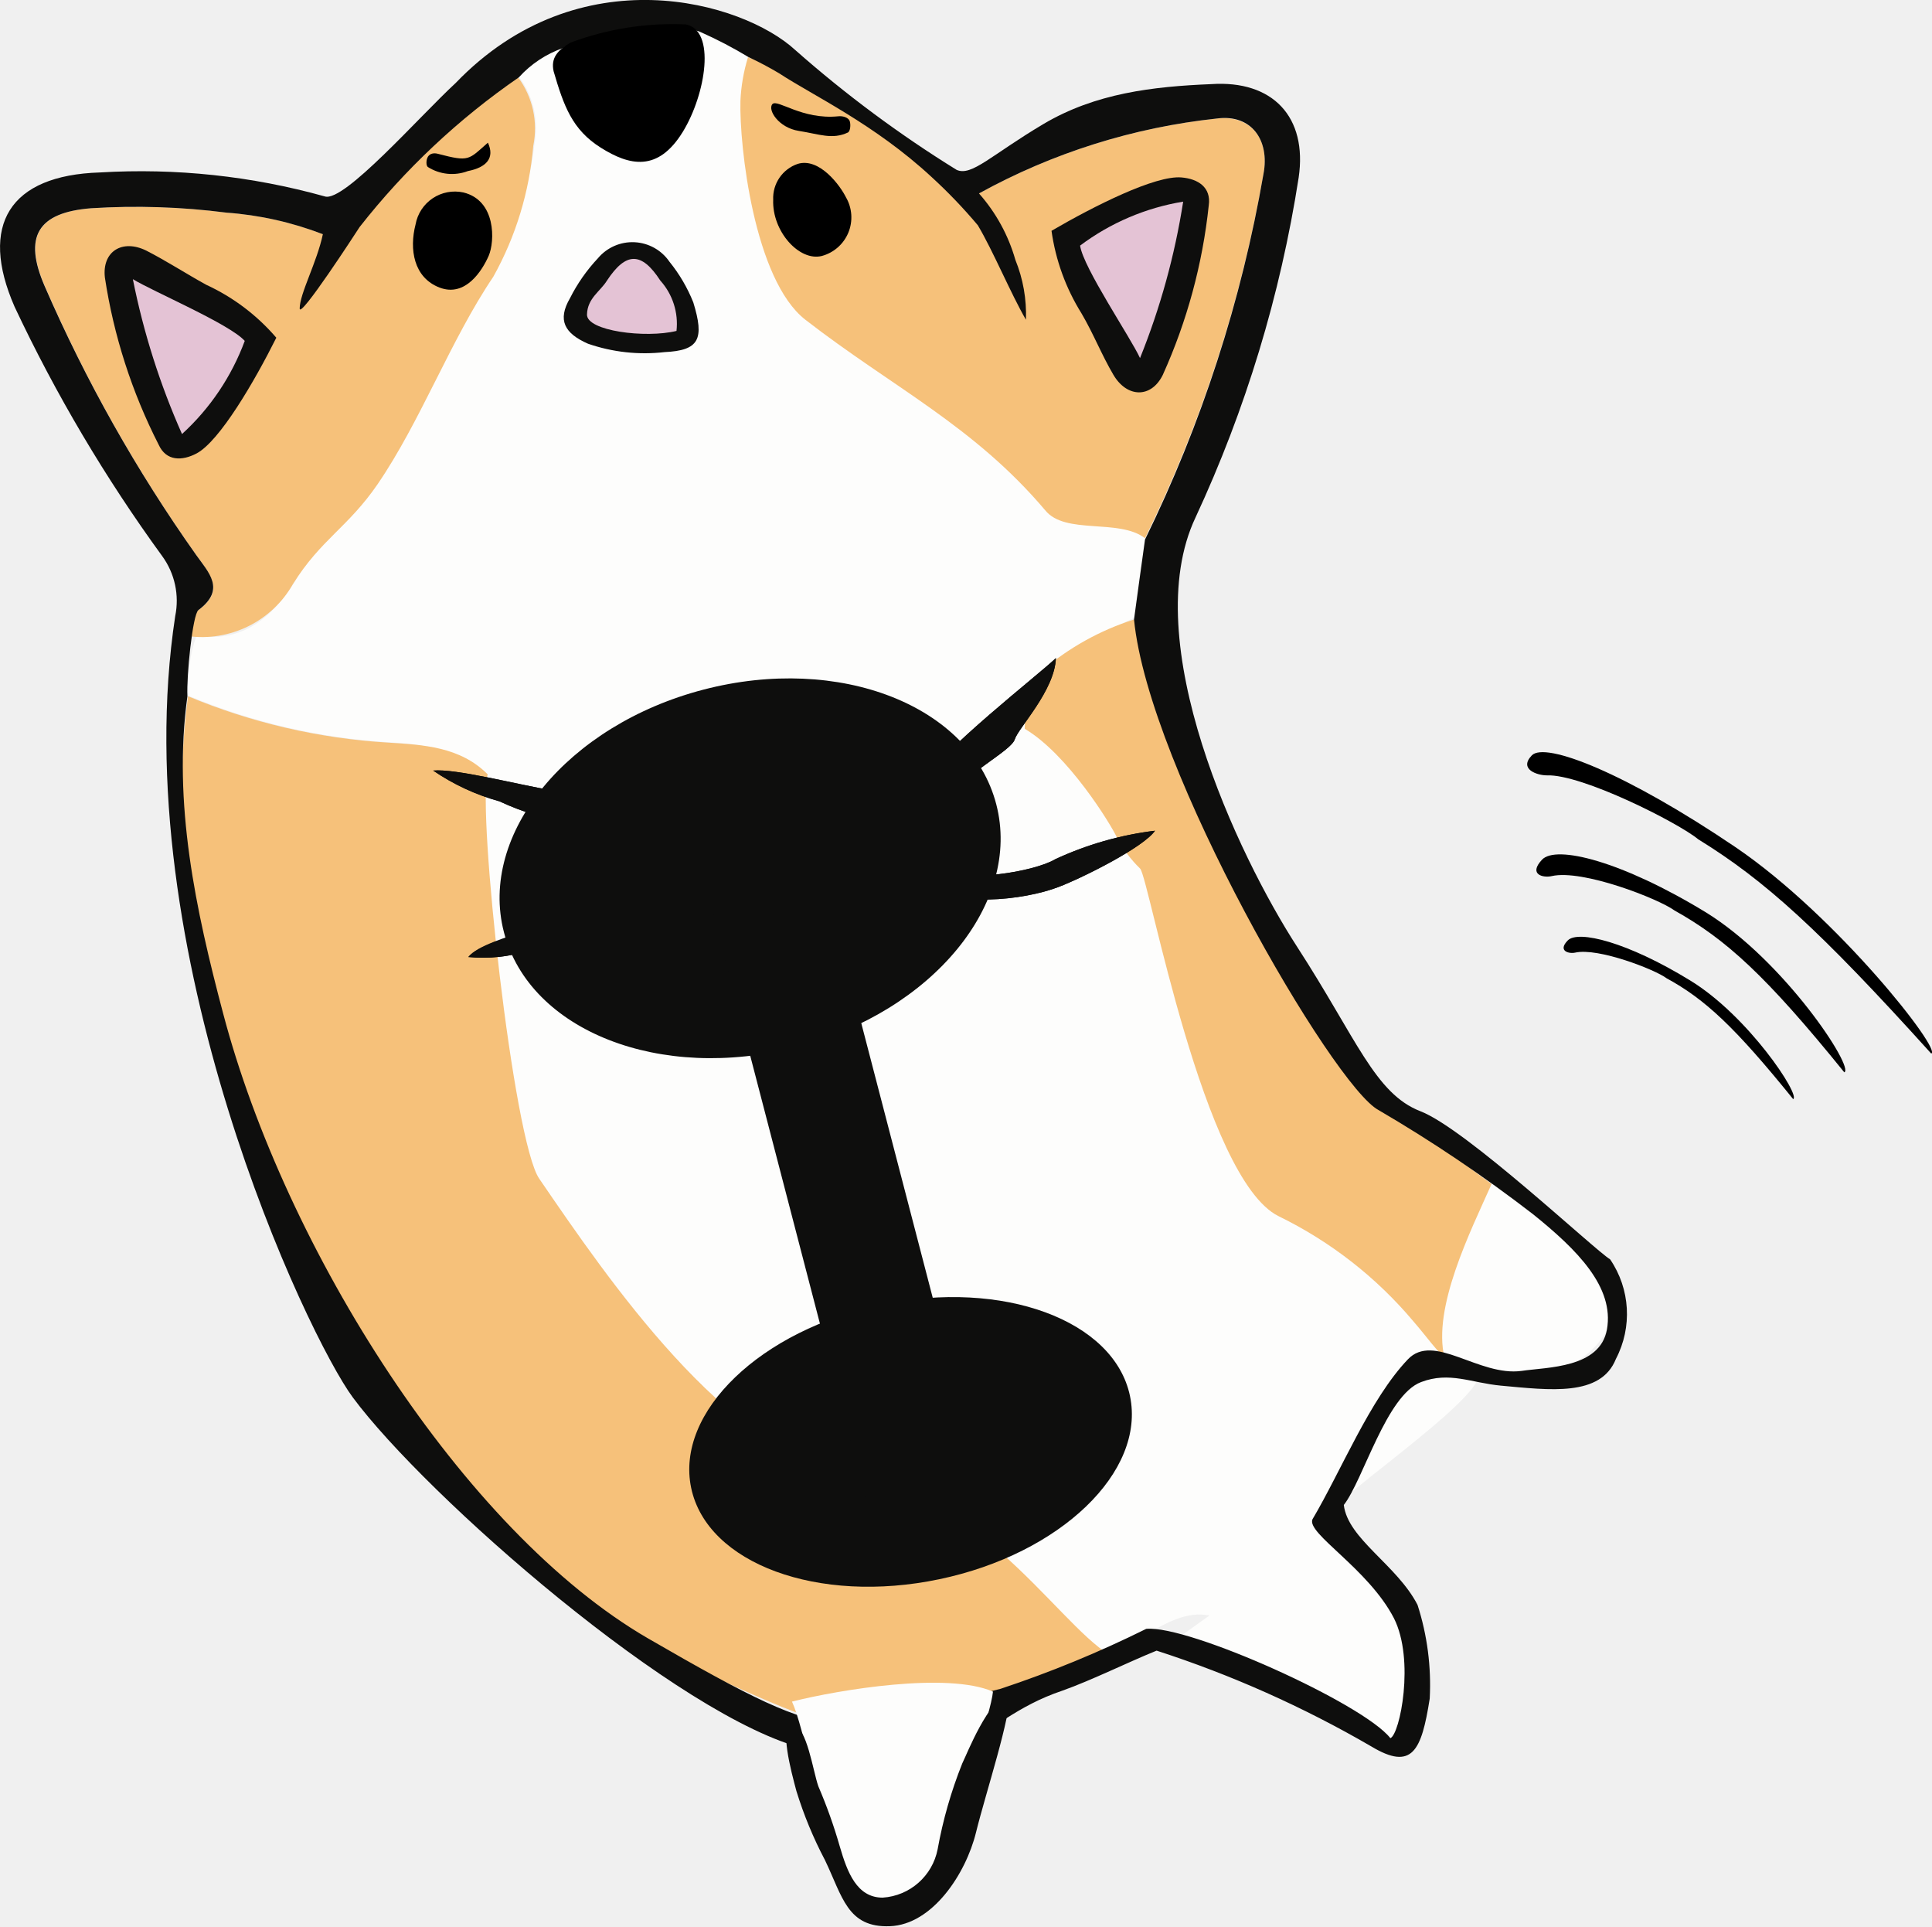
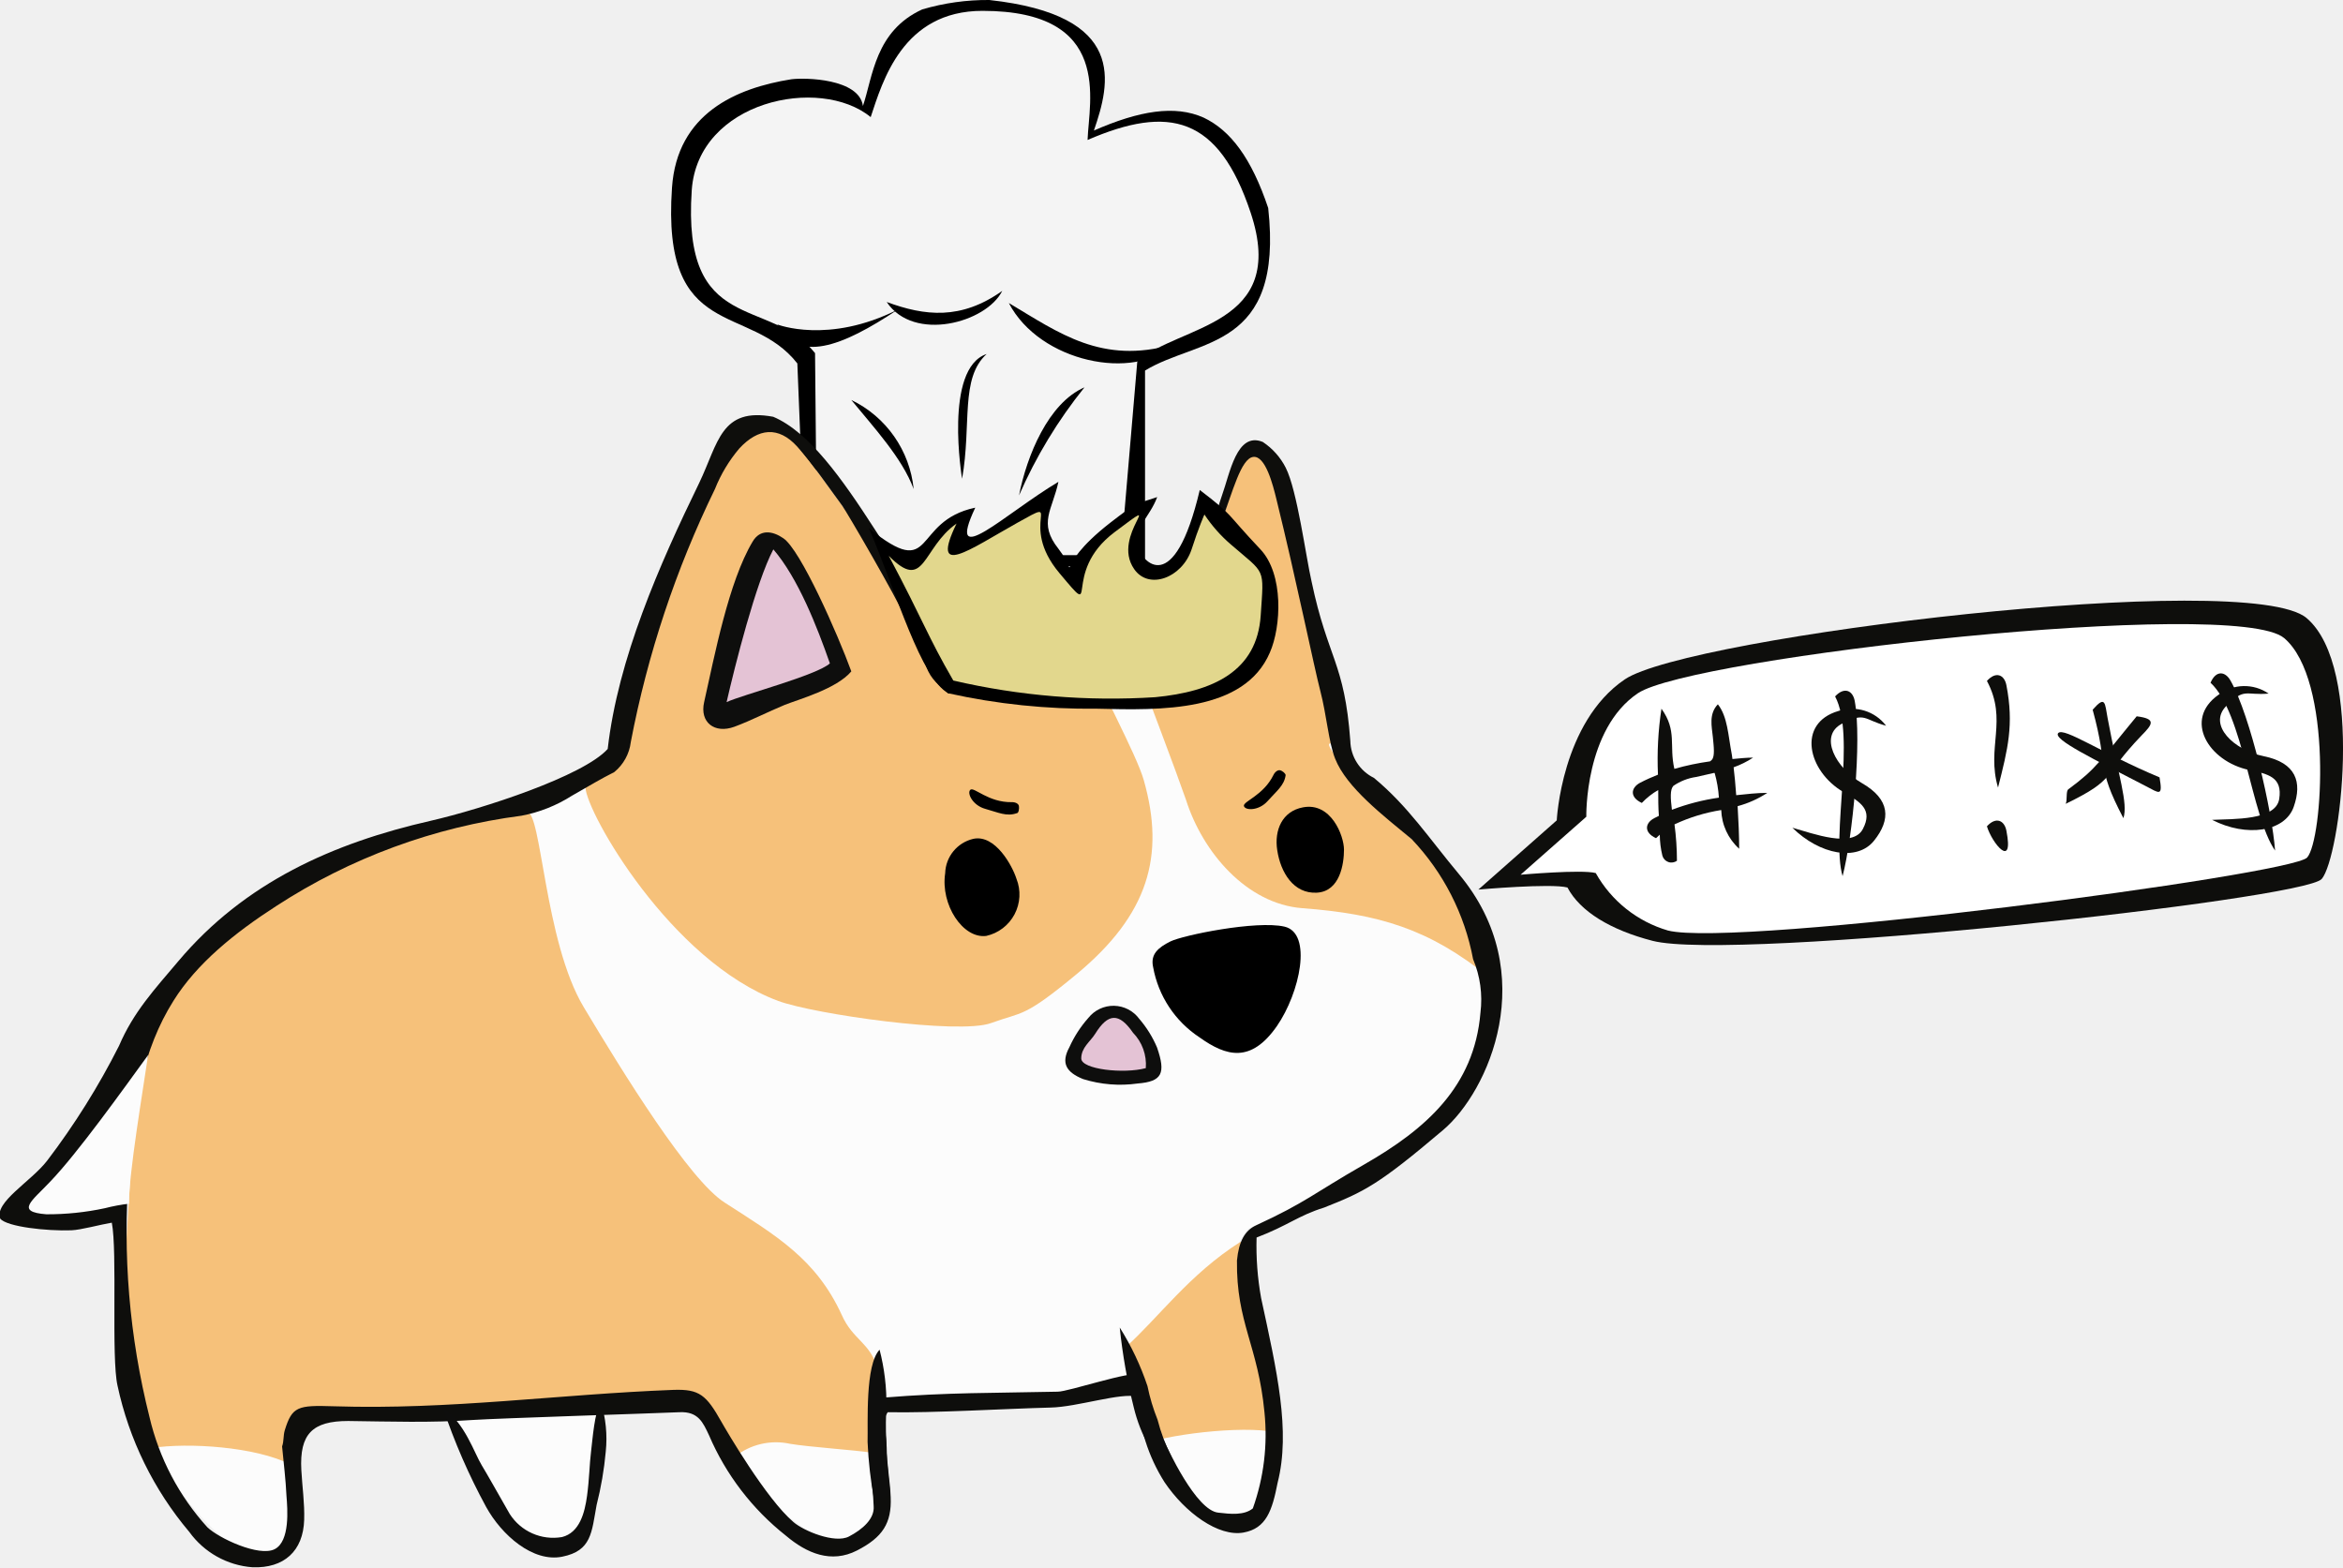
- <svg xmlns="http://www.w3.org/2000/svg" viewBox="0 0 96.7 96.4">
+ <svg xmlns="http://www.w3.org/2000/svg" viewBox="0 0 181.48 121.4">
  <defs>
-     <style>.cls-1{fill:#fdfdfc;}.cls-2{fill:#f6c17a;}.cls-3{fill:#0e0e0d;}.cls-4{fill:#e4c3d5;}</style>
+     <style>.cls-1{fill:#0e0e0c;}.cls-2{fill:#fff;}.cls-3{fill:#f4f4f4;}.cls-4{fill:#fcfcfc;}.cls-5{fill:#f6c17a;}.cls-6{fill:#0e0e0d;}.cls-7{fill:#e4c3d5;}.cls-8{fill:#e2d78d;}</style>
  </defs>
  <g id="Layer_2" data-name="Layer 2">
    <g id="Layer_1-2" data-name="Layer 1">
-       <path class="cls-1" d="M42.48,73.74C36.37,72.72,30.42,64,27,59a10.88,10.88,0,0,1-2.12-6.32c.71.18-.79-8.87-1.87-11.19-.4-.85,1.42-3.1.51-2.77-1.38-1.39-2.33-1.47-4.07-1.58a30.74,30.74,0,0,1-10-2.32,7.14,7.14,0,0,1,.38-3c2.31.34,3.77-.9,4.9-2.67,1.41-2.22,2-4.84,3.51-7q3.25-4.73,6.5-9.47a11.66,11.66,0,0,0,2-5.4,4.3,4.3,0,0,0-.75-3.42C26.56,3.2,29.65-.35,32.1.19c1.43.31,2.08,1.19,3.47.86.78-.19,1.61,1.57,2.24,1.25.29-.15,0,2-.15,2.63s.85,6.12,3.39,8.11c4.32,3.36,8.76,6.53,12.34,10.75a24.64,24.64,0,0,0,3.92,3.14c-.18,1.34-.37,2.68-.55,4-1.67.64-3.87,2.92-5.19,4.17-.89-.23,5.59,4.55,5.5,8.34C60.65,45.66,60.22,59,64,60.86a20.62,20.62,0,0,1,6.76,5.28c.9,1.06,2.69.78,3.26,2.52.36,1.12-5.94,5.41-7.41,6.94,1.4,1.25,5.2,10.83,3.47,11.92-1.3.82-7.68-6.63-9.7-6.7-2.42-.39-5.14,3.37-7.7,2.77C47.74,82.44,47.15,74.52,42.48,73.74Zm24.28,2.64c1.39,1.25,5.46,4.13,3.13,10.83-2.33-.51-9-5.07-11.07-5.14Z" />
-       <path class="cls-2" d="M24.41,38.75c-1.38-1.39-3.24-1.48-5-1.59a30.74,30.74,0,0,1-10-2.32,39.94,39.94,0,0,0,1.15,15.77c3.11,11.76,11.22,26.71,22.4,32,10.7,5.07,10,4.48,17.43,2.53,1.36-.38,2.07.18,5.65-2.07-2.63-1-6.44-8.15-13.53-9.33C36.37,72.72,30.42,64,27,59,25.69,57.15,23.87,40.46,24.41,38.75Z" />
-       <path class="cls-2" d="M9.93,30.53c1.39-1,.51-1.88-.12-2.77A74.85,74.85,0,0,1,2.25,14.33c-1.08-2.48-.37-3.7,2.33-3.91a35.56,35.56,0,0,1,6.76.22,16.78,16.78,0,0,1,4.83,1.08c0,1-.28.95-.54,1.84a7.89,7.89,0,0,0-.39,1.52c0,.42,1.27-1.77,1.47-2.07a32.25,32.25,0,0,1,9.23-9.13,4.3,4.3,0,0,1,.75,3.42,16.23,16.23,0,0,1-2,6.55C22.56,17,21.06,21.07,18.9,24.23c-1.5,2.18-2.83,2.75-4.24,5a5.23,5.23,0,0,1-5.27,2.6C9.2,31.31,9.64,30.75,9.93,30.53Z" />
-       <path class="cls-2" d="M37.06,5.05a8.73,8.73,0,0,1,.38-2.19c.51.27,1.29.06,1.77.37C43.34,5.92,47.42,8.66,49,9.68A31.6,31.6,0,0,1,60.91,5.93C62.64,5.74,63.56,7,63.24,8.7a68,68,0,0,1-5.93,18.23c-1.32-1-4-.15-5-1.4-3.58-4.23-7.67-6.17-12-9.53C37.74,14,37,7.28,37.06,5.05Z" />
-       <path class="cls-2" d="M57.07,43.47C57.52,44,60.22,59,64,60.86a20.62,20.62,0,0,1,6.76,5.28c1.49,1.74,1.63,2.45,4.06,2.69.9-1.66.49-6.9,1.07-8.7C73.74,58.67,69.8,55.5,68.81,55c-2.24-1.18-9.31-17.15-12.05-24a13.29,13.29,0,0,0-4.63,2.58,5.42,5.42,0,0,0-.84,2.89c2.14,1.26,4.29,4.74,4.62,5.45A6.1,6.1,0,0,0,57.07,43.47Z" />
-       <path class="cls-1" d="M77.7,61.39c1.72.85,4,3.39,2.73,5.17A4.06,4.06,0,0,1,79,68.07c-1.4.71-3.11,1-6.7-.12-.61-2.52,1.29-6.31,2.36-8.71C75.92,59.36,76,60.54,77.7,61.39Z" />
-       <path class="cls-3" d="M50.79,37c.18-.58,2-2.44,2.06-4.07-.82.8-5.8,4.65-6.74,6.3s-1.12,3.5.17,4.88,5,.93,6.69.28c1.26-.48,4.28-2,4.84-2.82a16.66,16.66,0,0,0-5,1.43c-1,.61-4.66,1.23-5.48.43s-.56-2.4.08-3.4C48.33,38.67,50.6,37.59,50.79,37Z" />
-       <path class="cls-3" d="M25,40.1a11.28,11.28,0,0,1-3.32-1.54c1.14-.11,4.11.68,6,1s4.28,1.71,4.5,3.59-1.16,2.17-2.74,3a19.41,19.41,0,0,1-3,1.43,7.61,7.61,0,0,1-3,.31c.47-.59,2-1,2.74-1.28a23.24,23.24,0,0,1,2.65-1.09c1.14-.39,2.24-.88,2.16-2a2.78,2.78,0,0,0-2.36-2.32A13.51,13.51,0,0,1,25,40.1Z" />
-       <path class="cls-3" d="M59.14,8.88c.82.07,1.49.49,1.36,1.4a27.65,27.65,0,0,1-2.3,8.48c-.58,1.18-1.79,1.15-2.47,0-.59-1-1-2.06-1.6-3.08a10.57,10.57,0,0,1-1.5-4.13C54.74,10.32,57.83,8.76,59.14,8.88Zm-3.48,5.4a9.93,9.93,0,0,0,1.28,2.85,25.44,25.44,0,0,0,1.79-6.55C56.38,11,57.82,14.09,55.66,14.28Z" />
-       <path class="cls-4" d="M59.22,10.09a11.79,11.79,0,0,0-5.16,2.2c.16,1.11,2.53,4.6,3,5.63A35.61,35.61,0,0,0,59.22,10.09Z" />
-       <path class="cls-3" d="M22.8,4.16C29-2.29,37.17.08,39.8,2.5a59.4,59.4,0,0,0,8.08,6c.75.34,1.73-.74,4.34-2.29s5.49-1.88,8.4-2C63.7,4,65.45,5.85,65,8.89a63.46,63.46,0,0,1-5.16,17c-2.94,6.21,2.11,16.9,5.09,21.5s3.89,7.34,6.17,8.22,8.7,6.93,9.49,7.41A4.85,4.85,0,0,1,80.88,68c-.76,1.91-3.32,1.56-5.75,1.34-1.5-.14-2.58-.72-4-.18-1.74.65-2.9,4.91-3.87,6.15.2,1.7,2.66,3,3.69,5A13.06,13.06,0,0,1,71.56,85c-.41,2.61-.87,3.63-2.93,2.39a55.17,55.17,0,0,0-10.74-4.79c-1.41.57-3.27,1.49-4.71,2-4.62,1.55-4.75,4.9-12.82,2.93C34,86,21.3,74.84,17.66,69.93,15.4,66.88,6.22,47.55,8.77,30.83a3.8,3.8,0,0,0-.65-3A76.56,76.56,0,0,1,.73,15.35C-1.06,11.26.48,8.77,5,8.63a34.22,34.22,0,0,1,11.26,1.2C17.22,10.14,21,5.82,22.8,4.16Zm26.14,7.11a25.64,25.64,0,0,0-2.31-2.41C43.77,6.21,40.69,4.78,39,3.67a17.17,17.17,0,0,0-1.53-.81,21.58,21.58,0,0,0-2.37-1.24c-1.13-.59-6.79.53-6.91.78a5.38,5.38,0,0,0-2.22,1.47A36.27,36.27,0,0,0,18,11.36c-.2.31-3,4.62-3,4.08,0-.75.86-2.3,1.16-3.72a16.78,16.78,0,0,0-4.83-1.08,35.56,35.56,0,0,0-6.76-.22c-2.7.21-3.41,1.43-2.33,3.91A74.85,74.85,0,0,0,9.81,27.76c.63.89,1.51,1.73.12,2.77-.29.22-.6,3.3-.55,4.31-.74,5.34.42,10.71,1.79,15.88,3.1,11.76,12,25.9,21.27,31.27,10.25,5.93,9.15,4.59,17.64,2.52a56.36,56.36,0,0,0,7.29-3c2.13-.2,10.87,3.74,12.22,5.47.48-.19,1.23-3.92.18-6-1.28-2.48-4.38-4.24-4.08-4.95,1.45-2.45,2.87-6,4.77-8,1.3-1.38,3.56.87,5.71.57,1.27-.19,3.91-.13,4.26-2.07.38-2.13-1.5-4-3.7-5.77A72.43,72.43,0,0,0,69,55.55C66.75,54.37,57.49,38.49,56.76,31c.18-1.35.37-2.69.55-4A68,68,0,0,0,63.24,8.7c.32-1.68-.6-3-2.33-2.77A31.6,31.6,0,0,0,49,9.68,8.53,8.53,0,0,1,50.82,13a7.25,7.25,0,0,1,.53,3C50.58,14.67,49.71,12.56,48.94,11.27Z" />
-       <path class="cls-3" d="M9.84,22.69c-.72.38-1.52.4-1.9-.44a27.45,27.45,0,0,1-2.69-8.36c-.15-1.31.87-1.94,2.07-1.35,1,.51,2,1.16,3,1.71a10.29,10.29,0,0,1,3.51,2.65C12.74,19.08,11,22.07,9.84,22.69Zm0-6.43A10,10,0,0,0,7.2,14.57,25.15,25.15,0,0,0,9.26,21C11,19.4,8.11,17.6,9.82,16.26Z" />
-       <path class="cls-4" d="M9.11,21.72a11.91,11.91,0,0,0,3.14-4.66c-.74-.84-4.63-2.49-5.6-3.09A36.77,36.77,0,0,0,9.11,21.72Z" />
-       <path class="cls-1" d="M48,91c.4,3-2.91,5.46-4.61,4.31-.59-.39-1.43-2.75-1.75-3.36-.69-1.32-1.38-5.46-2-6.8,2.38-.6,7.78-1.49,10.06-.5C49.59,85.79,48.13,89.76,48,91Z" />
-       <path d="M34.31,1.22a14.65,14.65,0,0,0-5.75.91c-.65.38-1,.77-.85,1.44.51,1.74.93,2.92,2.36,3.82s2.86,1.24,4.11-.8C35.33,4.71,35.85,1.49,34.31,1.22Z" />
-       <path class="cls-3" d="M48.16,88.25c.3-.62,1.25-3.08,2.39-3.62.06,1.27-1.19,5-1.7,7.07s-2.18,4.61-4.31,4.69-2.37-1.48-3.25-3.31a20,20,0,0,1-1.43-3.46c-.25-.94-.9-3.31-.18-3.38.73.26,1,2.35,1.28,3.15a25.12,25.12,0,0,1,1.07,3c.38,1.31.86,2.57,2.15,2.57a3,3,0,0,0,2.75-2.42A22.17,22.17,0,0,1,48.16,88.25Z" />
-       <path d="M89.75,55c.39-.17-2.25-4.17-5.16-5.94-3.13-1.92-5.6-2.53-6.12-2s.06.68.37.61c1.15-.26,4,.85,4.57,1.28C85.34,50,86.84,51.4,89.75,55Z" />
-       <path d="M92.31,53.66c.52-.22-3-5.58-6.92-8-4.21-2.57-7.51-3.39-8.21-2.64s.07.92.49.82c1.55-.35,5.35,1.14,6.14,1.72C86.39,47,88.4,48.83,92.31,53.66Z" />
-       <path d="M96.66,52.72c.57-.14-4.69-6.85-9.77-10.31-5.49-3.72-9.55-5.31-10.22-4.61s.28,1,.75,1C79.17,38.73,84,41.17,85,42,88.33,44.05,91.07,46.53,96.66,52.72Z" />
-       <path class="cls-3" d="M34.7,15.13c.57,1.85.29,2.41-1.44,2.49a8.68,8.68,0,0,1-3.83-.42c-1.18-.52-1.54-1.18-.9-2.28a8.49,8.49,0,0,1,1.4-2,2.25,2.25,0,0,1,3.58.18A7.88,7.88,0,0,1,34.7,15.13Zm-1.49,1a2.44,2.44,0,0,0-.61-2c-.74-1.13-1.38-1.12-2.15,0-.29.43-.56.88-.85,1.34A4.27,4.27,0,0,0,33.21,16.14Z" />
-       <path class="cls-4" d="M33.86,16.56c-1.56.38-4.5,0-4.48-.82s.67-1.16,1-1.7c.95-1.44,1.73-1.45,2.67,0A3.23,3.23,0,0,1,33.86,16.56Z" />
-       <path d="M24.46,12.8c.31-.72.38-2.77-1.27-3.17a2,2,0,0,0-2.39,1.6c-.32,1.24-.1,2.66,1.2,3.16S24.14,13.53,24.46,12.8Z" />
-       <path d="M41.13,12.81a2,2,0,0,0,1.21-2.94c-.28-.57-1.32-2-2.41-1.67A1.81,1.81,0,0,0,38.7,10C38.64,11.57,40,13.09,41.13,12.81Z" />
-       <path d="M38.66,5.21c-.25.28.3,1.18,1.32,1.34s1.68.45,2.46.08c.12-.06.15-.4.09-.57s-.33-.27-.58-.24C40.14,6,38.91,4.94,38.66,5.21Z" />
-       <path d="M24.42,7.14c.36.77-.08,1.24-1,1.42a2.25,2.25,0,0,1-2-.2c-.1-.06-.1-.36,0-.52s.3-.2.51-.14C23.5,8.11,23.44,8,24.42,7.14Z" />
-       <path class="cls-3" d="M50.79,37c.18-.58,2-2.44,2.06-4.07-.82.8-5.8,4.65-6.74,6.3s-1.12,3.5.17,4.88,5,.93,6.69.28c1.26-.48,4.28-2,4.84-2.82a16.66,16.66,0,0,0-5,1.43c-1,.61-4.66,1.23-5.48.43s-.56-2.4.08-3.4C48.33,38.67,50.6,37.59,50.79,37Z" />
-       <path class="cls-3" d="M25,40.1a11,11,0,0,1-3.32-1.54c1.14-.1,4.11.68,6,1s4.28,1.71,4.5,3.59-1.16,2.17-2.74,3a19.41,19.41,0,0,1-3,1.43,7.61,7.61,0,0,1-3,.31c.47-.58,2-.94,2.74-1.28a23.24,23.24,0,0,1,2.65-1.09c1.14-.39,2.24-.87,2.16-2a2.78,2.78,0,0,0-2.36-2.32A13.15,13.15,0,0,1,25,40.1Z" />
-       <ellipse class="cls-3" cx="37.55" cy="43.45" rx="12.73" ry="9.24" transform="translate(-9.74 10.86) rotate(-14.59)" />
-       <ellipse class="cls-3" cx="45.57" cy="72.16" rx="11.22" ry="7.02" transform="translate(-13.82 10.87) rotate(-11.83)" />
-       <rect class="cls-3" x="25.43" y="55.9" width="33.32" height="5.79" transform="translate(88.39 3.25) rotate(75.41)" />
+       <path class="cls-1" d="M114.51,68.9l6.07-5.36s.36-7.59,5.27-10.92,48.28-8.59,52.81-4.75,2.58,18.6,1.17,20.21S134.27,74.49,128,72.87c-3.25-.84-5.61-2.27-6.59-4.13C120.15,68.4,114.51,68.9,114.51,68.9Z" />
+       <path class="cls-2" d="M117.78,67.75l5.09-4.49s-.15-6.78,4-9.57,46.25-7.48,50.05-4.27,3,15.65,1.78,17-44.24,7-49.51,5.65a9.44,9.44,0,0,1-5.59-4.45C122.51,67.33,117.78,67.75,117.78,67.75Z" />
+       <path d="M98.23,16.11c-1.29-3.84-2.9-6-5-7-2.24-1-5-.53-8.5,1C86,6.42,87.36,1.18,76.63,0a17.84,17.84,0,0,0-5.2.73c-3.64,1.67-3.82,5.19-4.59,7.48C66.55,6.08,62.35,6,61.29,6.14c-4.26.68-8.85,2.64-9.24,8.4-.83,12,6,8.87,9.71,13.61l.65,16.25,26.28-.7,0-15C92.79,26.19,99.44,27.14,98.23,16.11Z" />
+       <path class="cls-3" d="M96.87,16.47C94.38,9,90.55,8.11,84.24,10.84c.1-3,2-10-8.14-10-6.2,0-7.74,5.48-8.66,8.23-3.95-3.24-13.38-1.24-13.86,5.66-.77,11.29,6,8.18,9.55,12.62L63.28,43H86.81l1.28-15C91.31,25.13,99.82,25.32,96.87,16.47Z" />
+       <path d="M78.93,38.37A36.81,36.81,0,0,1,84,30C81.2,31.22,79.54,35.28,78.93,38.37Z" />
+       <path d="M70.77,37.88c-.88-2.4-3.14-4.83-4.83-6.9A8.61,8.61,0,0,1,70.77,37.88Z" />
+       <path d="M74.52,37.08c.75-4.24-.17-7.77,1.9-9.66C73.08,28.54,74.52,37.08,74.52,37.08Z" />
+       <path d="M60.21,25.13c1.55,3,4.93,1.79,9.34-1.16C64.17,26.69,60.21,25.13,60.21,25.13Z" />
+       <path d="M90.82,26.69c-5.48,1.55-8.76-.88-12.68-3.22C80.54,28.08,87.9,29.53,90.82,26.69Z" />
+       <path d="M77.63,22.53c-3.19,2.27-6,1.95-8.95.86C70.77,26.53,76.4,25,77.63,22.53Z" />
+       <path class="cls-4" d="M98.53,110.16c-1.86-.21-4.44.51-6.28.23-2.07-.31-1.45,0-3.09,1,1.56,2.54,1,3.38,3.75,5.2a3.72,3.72,0,0,0,3.6.7c1.27-.5,1.18-1.57,1.43-2.5A11.69,11.69,0,0,0,98.53,110.16Z" />
+       <path class="cls-4" d="M46.49,109a10.41,10.41,0,0,0-5.23-.47c-2.48.23-4.49-1.13-6.48,0,.79,4.24,2.79,6.23,5,9.6.82,1.27,1.86,2.41,3.46,1.85a3.68,3.68,0,0,0,2.29-3.24C45.93,114.18,46.17,111.57,46.49,109Z" />
+       <path class="cls-4" d="M102.35,56.46c-2.22-1.29-13.09-7.64-23.42-5.43s-27.25,4.61-30.2,7.13C45.35,61,32.24,64.69,25.62,67.72S12,76.57,11.47,80.36,9.73,98.81,10.14,101.9s11.7,6.55,21.45,6.55,35,.49,36.15,0,16.85-.2,20.45-1.16c2.86-.76,7.91-11.85,8.51-12.14a85.25,85.25,0,0,0,8.58-3.5c2.65-1.46,10.35-7.21,10.06-12.23-.37-6.44-2.11-12-6-14.41S104.85,57.91,102.35,56.46Z" />
+       <path class="cls-5" d="M45.35,61c1-.59.91-1,2-1.55a2,2,0,0,0,1-1.67c1.29-7.07,3.94-13.45,7-20a11.34,11.34,0,0,1,1.88-3.13c1.49-1.6,3-1.74,4.48-.16C63,36,64.1,37.63,65.25,39.18c.29.38,1.13,1.64,1.38,2.09,1.27,2.38,1.05,1.75,2.09,3.56A26.85,26.85,0,0,1,70.65,49c.41,1,2.56,3.06,2.88,4.1a9.75,9.75,0,0,1,2.92-1.33c2.08-.8,3.88-1,7.86-.87.68,2,3.72,7.51,4.29,9.55,1.65,5.84.36,10.38-5.21,15-4.13,3.42-4.13,2.88-6.63,3.79s-13.7-.69-16.47-1.71C51.93,74.43,45.42,62.92,45.35,61Z" />
+       <path class="cls-5" d="M92.23,52.48a45.11,45.11,0,0,0,1.55-7.26,16.44,16.44,0,0,1,.87-4.9c.82-2.07.91-5.43,2.9-5.41,1.2,0,1.45,2,1.72,3.1,1.5,6.07,3.72,13.35,4.4,19.55.06.48-1.35-.64-.4.76A43.22,43.22,0,0,0,109.35,65c3.5,2.26,5.31,6,6,10.7-4.66-3.77-8.56-4.91-14.49-5.36-4.27-.33-7.7-4.29-9-8.4C91,59.47,89,54.24,88.09,51.76A7.25,7.25,0,0,1,92.23,52.48Z" />
+       <path class="cls-5" d="M96.09,96.18c-4,2.54-6.35,5.88-8.92,8.18a24.75,24.75,0,0,1,1.09,4.21,29,29,0,0,1,.53,3.21c2.06-.75,8.32-1.48,10.52-.71C97.42,104,96.55,97,96.09,96.18Z" />
+       <path class="cls-4" d="M67.51,112.1c-1.85-.21-3.72-.36-5.55-.64a7.94,7.94,0,0,0-5.52,1,21.84,21.84,0,0,0,6.62,6.41,3.72,3.72,0,0,0,3.6.7,2.27,2.27,0,0,0,1.43-2.5C68,115.41,67.72,113.76,67.51,112.1Z" />
+       <path class="cls-4" d="M22.33,112.26a18.48,18.48,0,0,0-10.86-1.48,20.43,20.43,0,0,0,6.16,8.64,3.66,3.66,0,0,0,4.15.85c1.51-.73,1-2.16,1-3.37C22.7,115.35,22.49,113.81,22.33,112.26Z" />
+       <path d="M99.49,71.77c-2.18-.5-7.88.67-8.84,1.15s-1.56,1-1.33,2a8.26,8.26,0,0,0,3.58,5.42c2.11,1.51,4,2,6-.86C100.69,76.89,101.68,72.28,99.49,71.77Z" />
+       <path class="cls-5" d="M67.51,112.51c.33-1.3-.49-5.6.42-6.64-.58-1.89-1.88-2.12-2.72-4-2-4.38-5.1-6.16-9.07-8.72C53.38,91.4,48.27,83.11,45.21,78s-3.27-15.28-4.41-15.1a51.17,51.17,0,0,0-20.16,7.32c-3.67,2.37-6.73,5-8.58,8.41s-1.76,8.7-2,13.11C9.68,98.35,8.9,105,11.24,111.34a6.6,6.6,0,0,0,.46.82c2.9-.46,8.12-.09,10.76,1.25.15-.42-.48-1.79-.33-2.21.95-2.68.37-2,3.18-1.89,3,.24,17.85-.83,26.78-1.17,2-.07,1.67.2,2.62,2,.37.7,1.82,2,2.2,2.69a5.11,5.11,0,0,1,4.3-1C62.64,112.07,66.07,112.3,67.51,112.51Z" />
+       <path d="M104.1,65.81c0-1.08-1-3.69-3.17-3.28-1.62.3-2.24,1.77-2,3.32.26,1.73,1.27,3.39,3.07,3.29S104.1,66.89,104.1,65.81Z" />
+       <path d="M76.39,72.49a3.29,3.29,0,0,0,2.34-4.43c-.32-1-1.64-3.45-3.34-3.09a2.82,2.82,0,0,0-2.18,2.67C72.84,70.07,74.58,72.72,76.39,72.49Z" />
+       <path class="cls-1" d="M97.68,100.53c1.22,5.64,2.3,10.3,1.28,14.31-.42,2.16-.88,3.54-2.64,3.86-1.94.35-4.52-1.53-6.12-3.9a13.55,13.55,0,0,1-2.09-6.62c-1.28-.35-4.66.8-6.75.84-3.55.09-9.06.43-12.6.36-.55.85-.12,1.26-.08,2.73,0,1.29.26,2.57.31,3.86.08,2-.62,3.1-2.61,4.12s-3.88.23-5.51-1.15a19.87,19.87,0,0,1-5.95-7.77c-.47-1-.84-1.86-2.29-1.79s-14.06.47-16,.6c-3.21.23-6.44.12-9.66.08-2.77,0-3.78,1-3.63,3.8.07,1.28.26,2.57.22,3.85-.07,2.43-1.57,3.77-4,3.68a6.64,6.64,0,0,1-4.9-2.74,26,26,0,0,1-5.56-11.34c-.49-2.16,0-10.4-.44-12.61-.91.15-2.38.56-3.13.59-1.9.07-5-.27-5.51-.9-.5-1.26,2.39-2.88,3.63-4.49A57.28,57.28,0,0,0,9.22,81c1.12-2.62,2.74-4.36,4.59-6.55,5.15-6.11,12-9.16,19.56-10.88,4-.92,11.81-3.46,13.7-5.56.8-7,4-14.26,7.09-20.61,1.49-3.11,1.67-5.87,5.73-5.12,2.78,1.17,5.36,4.83,7.85,8.69a58.37,58.37,0,0,1,5.83,11.4c6.71-2.32,12.23-1.82,18-.29.34-1.57,2.15-11.15,3.07-13.68.62-1.7,1.14-5,3.17-4.17a5.24,5.24,0,0,1,1.78,2c.89,1.76,1.56,6.91,2,8.81,1.26,6,2.55,6.23,3,12.34a3.27,3.27,0,0,0,1.83,2.87c2.65,2.2,4.25,4.66,6.59,7.46,6.43,7.7,2.26,16.87-1.24,19.82-5,4.24-6.1,4.77-9.21,6-2,.62-2.79,1.39-5.23,2.32A22.7,22.7,0,0,0,97.68,100.53Zm-3.31,16.63c.94.11,2,.22,2.67-.33a17,17,0,0,0,.9-7.45c-.5-5.2-2.19-6.92-2.13-11.75.14-1.47.61-2.33,1.49-2.73,3.85-1.77,4.47-2.48,8.37-4.71,4.74-2.72,8.52-6,9-11.75a8.11,8.11,0,0,0-.57-4.15A18.41,18.41,0,0,0,109.35,65c-2.18-1.81-5.06-4-5.94-6.25-.5-1.26-.66-3.39-1.14-5.22s-1.9-8.78-3.4-14.85c-.27-1.11-.85-3.41-1.8-3.29s-1.6,2.74-2.42,4.89c-.68,1.8-.45,3.36-.63,5.73A28.28,28.28,0,0,1,92.42,53c-1.84-.65-9.15-1.8-12.82-1.16s-2.92.38-6.14,1.88c-1.11-1-1.45-1.19-1.89-2.58-.33-1-1-2.29-1.46-3.3-.59-1.44-4.57-8.27-4.86-8.65C64.1,37.63,63,36,61.74,34.58c-1.44-1.58-3-1.44-4.48.16a11.34,11.34,0,0,0-1.88,3.13,78.15,78.15,0,0,0-6.52,19.6,3.55,3.55,0,0,1-1.28,2.33c-1.14.58-1.63.89-3.28,1.83a11.07,11.07,0,0,1-3.91,1.55,45.56,45.56,0,0,0-19,7c-3.24,2.09-6.15,4.45-7.95,7.33-2.38,3.77-3.17,8.32-3.45,13.25a58.78,58.78,0,0,0,1.59,19,19.22,19.22,0,0,0,4.48,8.53c.88.85,4,2.31,5.21,1.7s1-3.13.92-4.12c-.06-1.29-.22-2.56-.34-3.84.15-.42.08-.83.21-1.26.57-1.84,1-1.94,3.79-1.85,9,.29,17.39-.93,26.32-1.27,2-.07,2.54.4,3.7,2.46.39.69,3.49,6,5.59,7.78.79.69,3.21,1.68,4.29,1.12s2-1.39,1.92-2.35c-.07-1.66-.29-3.32-.44-5,.33-1.3.29-2.37,1.2-3.41,5-.41,8.52-.35,13.5-.46.83,0,5.75-1.66,6.25-1.3s1.53,4.12,1.89,4.91S92.64,117,94.37,117.16Z" />
+       <path class="cls-4" d="M11.47,81.72C9.53,84.39,6,89.33,3.88,91.53c-1.4,1.49-2.73,2.33-.29,2.52a21.12,21.12,0,0,0,4.53-.47A13.92,13.92,0,0,1,10,93.23C9.93,91.16,11.13,84.1,11.47,81.72Z" />
+       <path class="cls-6" d="M65.94,52c-1.14,1.36-4.07,2.16-5.17,2.6-1.31.54-2.57,1.2-3.89,1.69-1.53.56-2.7-.34-2.34-1.91.8-3.56,1.9-9.33,3.75-12.42.58-1,1.55-.84,2.37-.28C62,42.55,64.9,49.15,65.94,52Zm-5.59-5.81A31.66,31.66,0,0,0,57,53.76c1.26-.61,2.4-.79,3.41-1.71C58.51,50.2,62.27,48.37,60.35,46.15Z" />
+       <path class="cls-7" d="M59.9,42.55c1.92,2.23,3.39,6,4.38,8.83-1,.92-6.77,2.43-8,3C56.92,51.58,58.55,45.11,59.9,42.55Z" />
+       <path class="cls-6" d="M86.73,102.82a20.94,20.94,0,0,1,2.15,4.54,15,15,0,0,0,.78,2.6,13.9,13.9,0,0,0,1.07,2.85c-.5-.22-1.36-.27-1.74-.79a12,12,0,0,1-1.17-3A44.54,44.54,0,0,1,86.73,102.82Z" />
+       <path class="cls-6" d="M37.32,113.5c-.58-.94-1.32-3.31-3-4.43a47.59,47.59,0,0,0,3.33,7.64c1.2,2.18,3.62,4.32,5.9,3.86s2.27-1.88,2.66-4a26.37,26.37,0,0,0,.71-4.14,9.56,9.56,0,0,0-.38-3.83c-.5.77-.64,2.89-.76,3.83s-.13,2.11-.31,3.43-.58,2.85-1.94,3.19a4,4,0,0,1-4.05-1.79C38.56,115.65,37.71,114.14,37.32,113.5Z" />
+       <path class="cls-6" d="M68.13,104.54a16.71,16.71,0,0,1,.53,4.47c-.1,1.93,0,2.08,0,3.1s.3,3.59.3,3.59l-1.24.54a32.69,32.69,0,0,1-.52-4.55C67.24,110.19,67,105.71,68.13,104.54Z" />
+       <path d="M96.35,62.43c.1.36,1.16.38,1.84-.39s1.28-1.19,1.39-2c0-.13-.25-.34-.43-.38s-.4.13-.51.36C97.85,61.63,96.26,62.07,96.35,62.43Z" />
+       <path d="M75.16,61.17c-.28.25.17,1.21,1.16,1.48s1.64.62,2.45.33c.13,0,.19-.37.15-.56s-.3-.3-.55-.29C76.54,62.16,75.44,60.92,75.16,61.17Z" />
+       <path class="cls-1" d="M136.89,61.41c-.81,0-1.61.1-2.41.18-.06-.79-.12-1.53-.2-2.16a7.08,7.08,0,0,0,1.51-.75c-.53,0-1.06.06-1.6.11a3.27,3.27,0,0,0-.05-.35c-.29-1.5-.32-2.92-1.08-3.89-.72.75-.47,1.73-.39,2.53s.16,1.49-.07,1.76a.64.64,0,0,1-.15.13,20.21,20.21,0,0,0-2.76.58h0c-.42-1.83.23-2.94-1-4.66a26.17,26.17,0,0,0-.27,5.11c-.47.19-.93.39-1.39.63-.72.39-.81,1.12.14,1.56a5.55,5.55,0,0,1,1.27-1c0,.69,0,1.36.05,2l-.36.18c-.72.38-.82,1.11.14,1.55a3.71,3.71,0,0,1,.29-.27,7.23,7.23,0,0,0,.2,1.62.73.73,0,0,0,1.13.4,21.46,21.46,0,0,0-.19-2.82,13.58,13.58,0,0,1,3.62-1.11,4.23,4.23,0,0,0,1.39,3c0-1-.05-2.13-.12-3.3A7.93,7.93,0,0,0,136.89,61.41Zm-7.39,1.31c-.11-.9-.15-1.56.11-1.85a4.15,4.15,0,0,1,1.76-.69l1.37-.31h.07a9.06,9.06,0,0,1,.33,1.91A17.12,17.12,0,0,0,129.5,62.72Z" />
+       <path class="cls-6" d="M89.62,81.13c.69,2,.4,2.64-1.5,2.79a9.67,9.67,0,0,1-4.22-.34c-1.32-.53-1.74-1.24-1.07-2.47a8.93,8.93,0,0,1,1.47-2.27,2.48,2.48,0,0,1,3.94.07A8.42,8.42,0,0,1,89.62,81.13ZM88,82.29a2.68,2.68,0,0,0-.74-2.15c-.86-1.22-1.55-1.18-2.37.1-.3.48-.58,1-.88,1.5A4.67,4.67,0,0,0,88,82.29Z" />
+       <path class="cls-7" d="M88.75,82.73c-1.71.46-5,.1-5-.75s.7-1.3,1.08-1.91c1-1.61,1.85-1.65,2.93-.08A3.53,3.53,0,0,1,88.75,82.73Z" />
+       <path d="M84.94,54.89c5,.13,11.44.27,13.42-4.35.88-2,1.09-6.07-.74-8-2.77-2.93-2-2.53-4.69-4.59-2,8.46-4.48,5.57-4.84,4.32s1-2.27,1.54-3.77c-1.79.6-1.53.37-3.65,2-4.78,3.73-2.1,4.47-4,2-1.59-2-.46-3,0-5.18-4.17,2.49-8.79,7-6.44,2-5,1.06-3,5.8-8.23,1.6,2.2,5.19,4,11.6,6.15,12.78A50.28,50.28,0,0,0,84.94,54.89Z" />
+       <path class="cls-8" d="M89.48,54c4.47-.43,7.89-2,8.17-6.34.25-3.78.4-3.14-2.3-5.48a11.13,11.13,0,0,1-2.06-2.33s-.45,1-1,2.72c-.74,2.19-3.31,3.15-4.44,1.51C86,41.43,90.62,38,86.34,41.21s-1,7.09-4.28,3.18.5-6-3.24-3.91-6.81,4.37-4.73.07c-2.71,1.91-2.42,5.37-5.25,2.5,2.72,5.12,3,6.21,5,9.66A54,54,0,0,0,89.48,54Z" />
+       <path class="cls-1" d="M142.72,67.86c-.91-3.12,1.05-10.86-.58-13.92.71-.77,1.37-.46,1.52.35C144.23,57.36,143.49,64.92,142.72,67.86Z" />
+       <path class="cls-1" d="M142.68,56.05c-1.82.93-.52,3.42,1.53,4.6,2.21,1.27,2.26,2.82.95,4.46s-4.21,1.09-6.33-1c1.61.45,4.67,1.61,5.46.1s-.18-2.08-1.5-2.86c-2.78-1.62-3.63-5.33-.4-6.28a3.32,3.32,0,0,1,3.7,1.14C144.34,55.74,144.5,55.12,142.68,56.05Z" />
+       <path class="cls-1" d="M176.22,65.88c-1.86-2.67-2.45-10.63-5-13,.43-1,1.15-.88,1.55-.16C174.32,55.45,176,62.86,176.22,65.88Z" />
+       <path class="cls-1" d="M172.43,54.69c-1.43,1.46.59,3.41,2.91,3.88,2.5.51,3,2,2.32,3.93s-3.65,2.37-6.32,1c1.67-.08,4.94.05,5.2-1.62s-.82-1.93-2.32-2.24c-3.16-.66-5.13-3.9-2.38-5.83a3.32,3.32,0,0,1,3.88-.09C173.91,53.88,173.86,53.23,172.43,54.69Z" />
+       <path class="cls-1" d="M154.76,61c-.92-3.12.77-5.2-.86-8.26.7-.78,1.36-.47,1.51.34C156,56.13,155.52,58,154.76,61Z" />
+       <path class="cls-1" d="M153.9,64c.7-.77,1.36-.46,1.51.35C156,67.37,154.3,65.33,153.9,64Z" />
+       <path class="cls-1" d="M164.47,63.37c-2.17-4.15-1.09-3.68-2.38-8.4,1-1.14.94-.53,1.16.66C164.09,60.14,164.85,62.22,164.47,63.37Z" />
+       <path class="cls-1" d="M160,62.26c.14-.26,0-1,.21-1.13,2.23-1.65,2.37-2.12,5.29-5.65,1.53.19,1.24.61.39,1.47C162.73,60.24,164,60.31,160,62.26Z" />
+       <path class="cls-1" d="M159.42,56.78c.45-.48,3.34,1.54,7.85,3.43.26,1.52,0,1.23-1.06.68C162.13,58.77,159,57.27,159.42,56.78Z" />
    </g>
  </g>
</svg>
